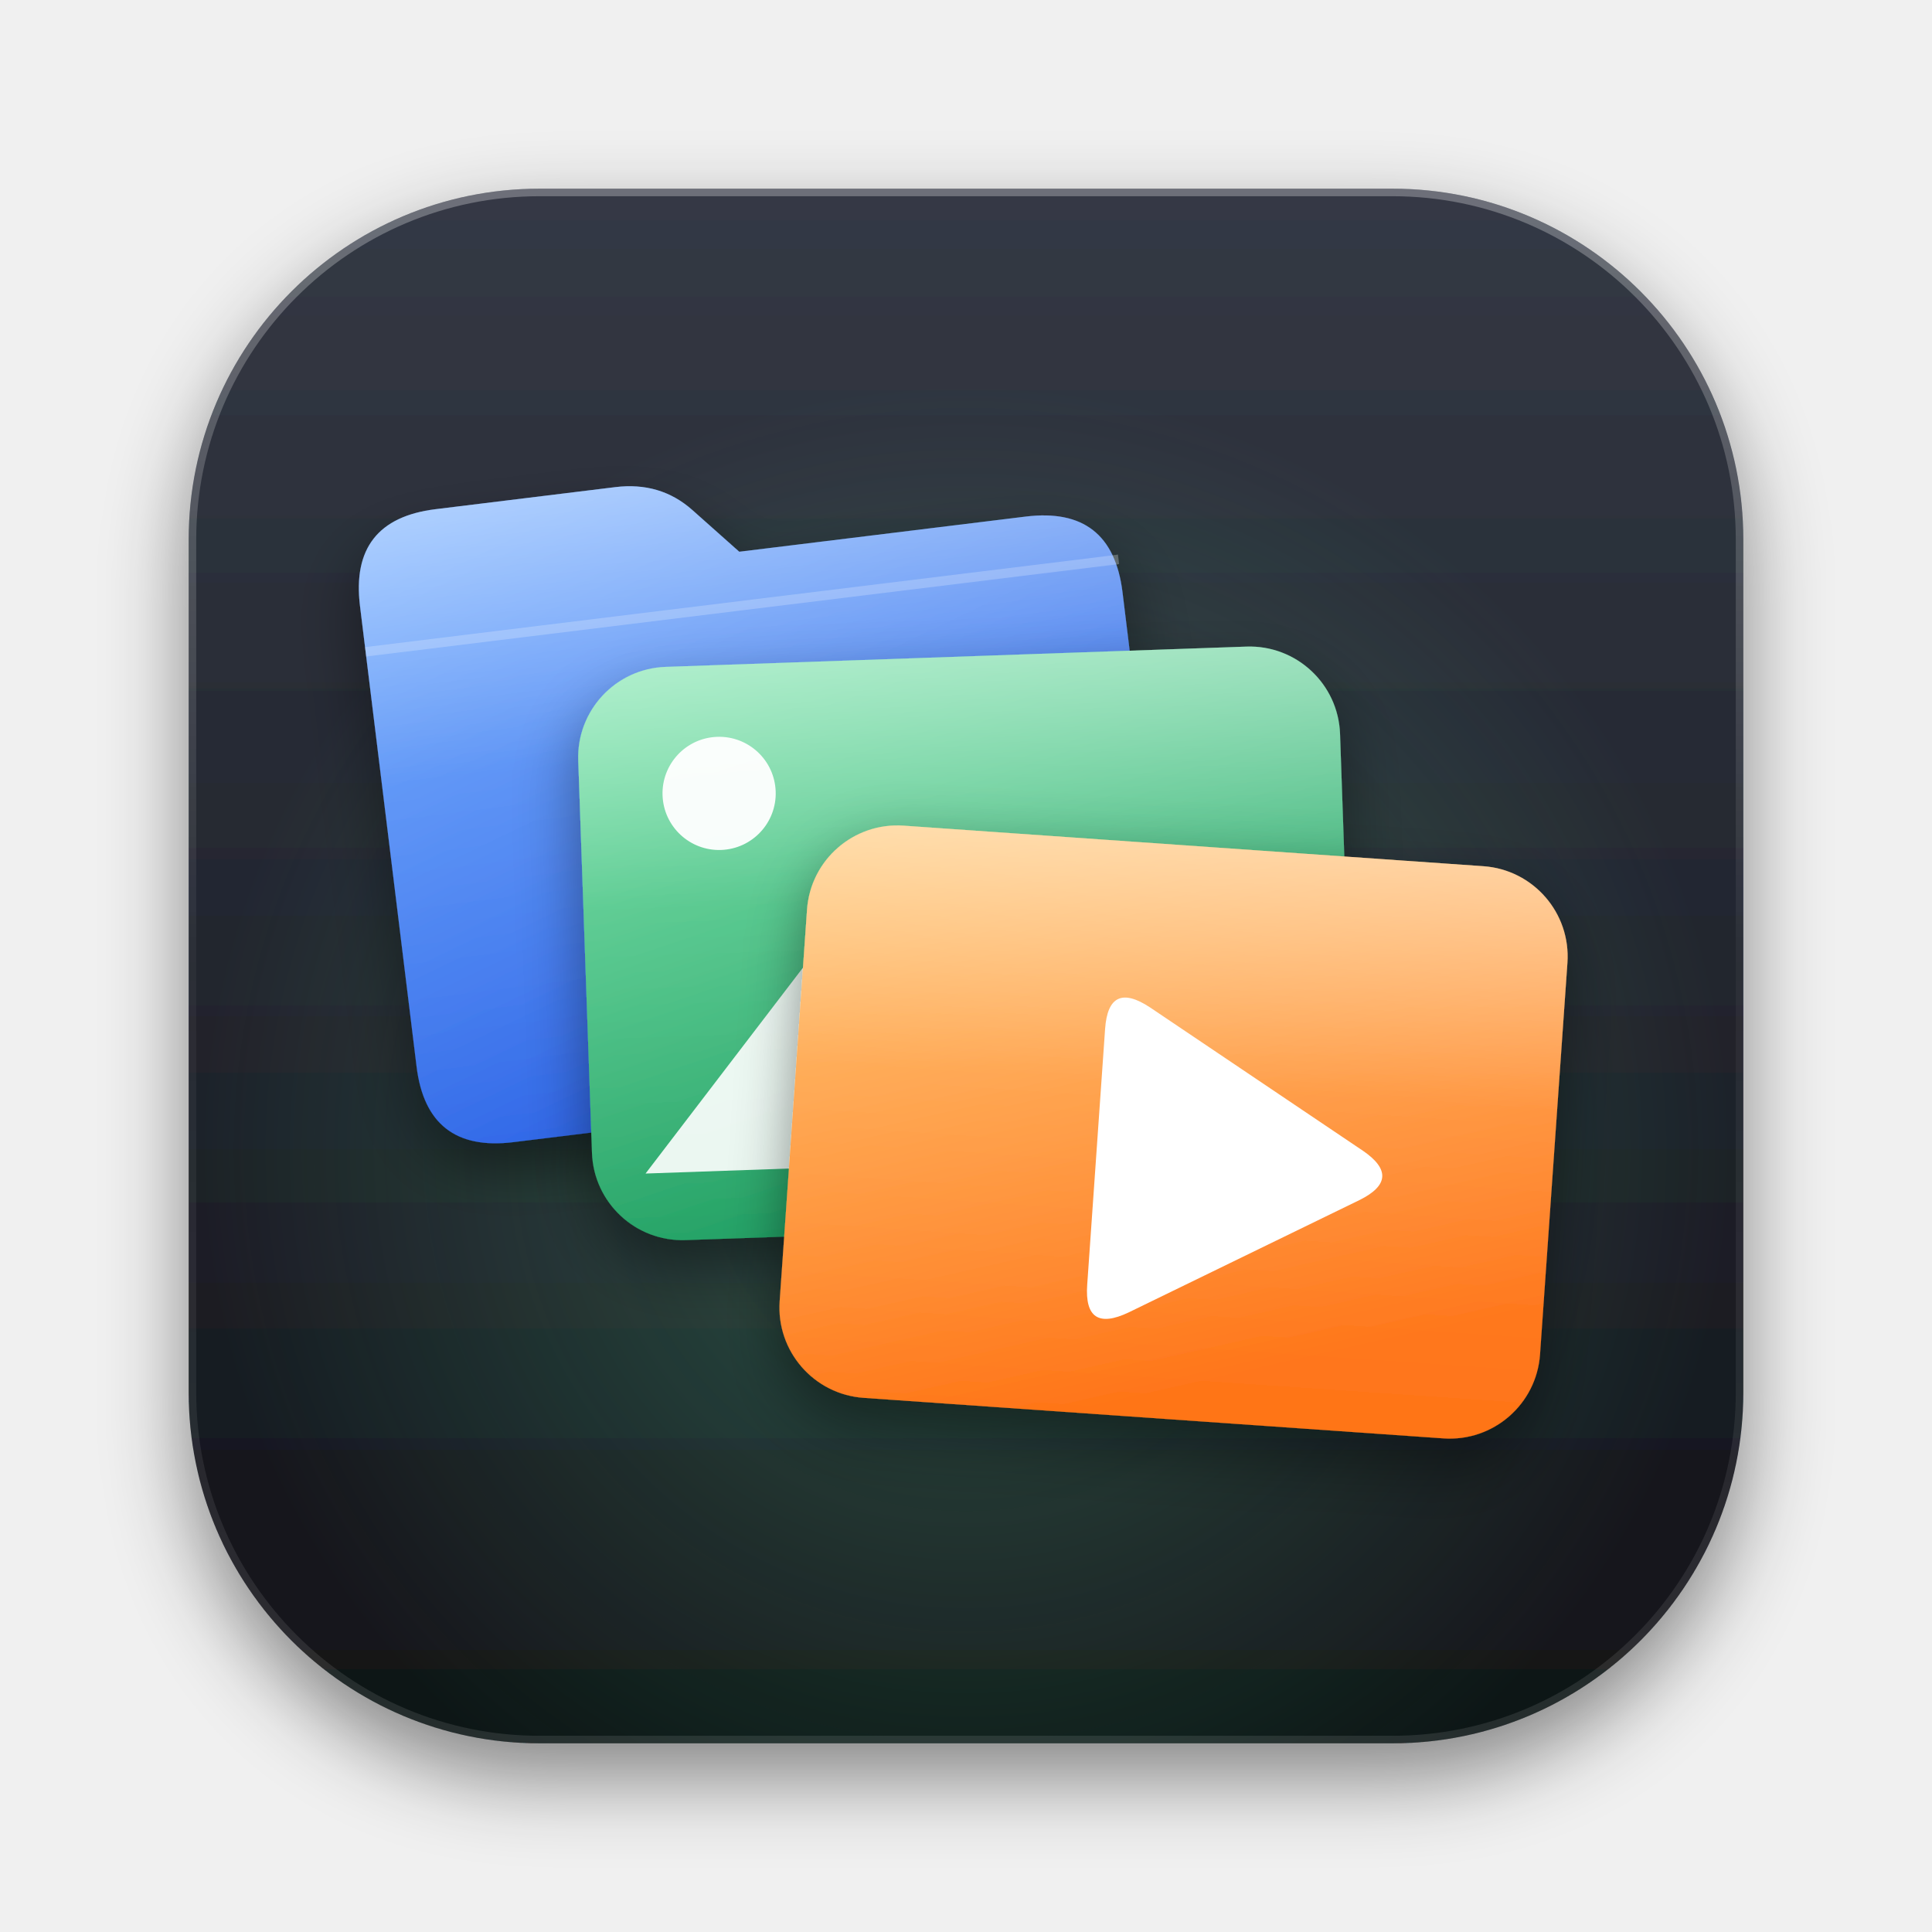
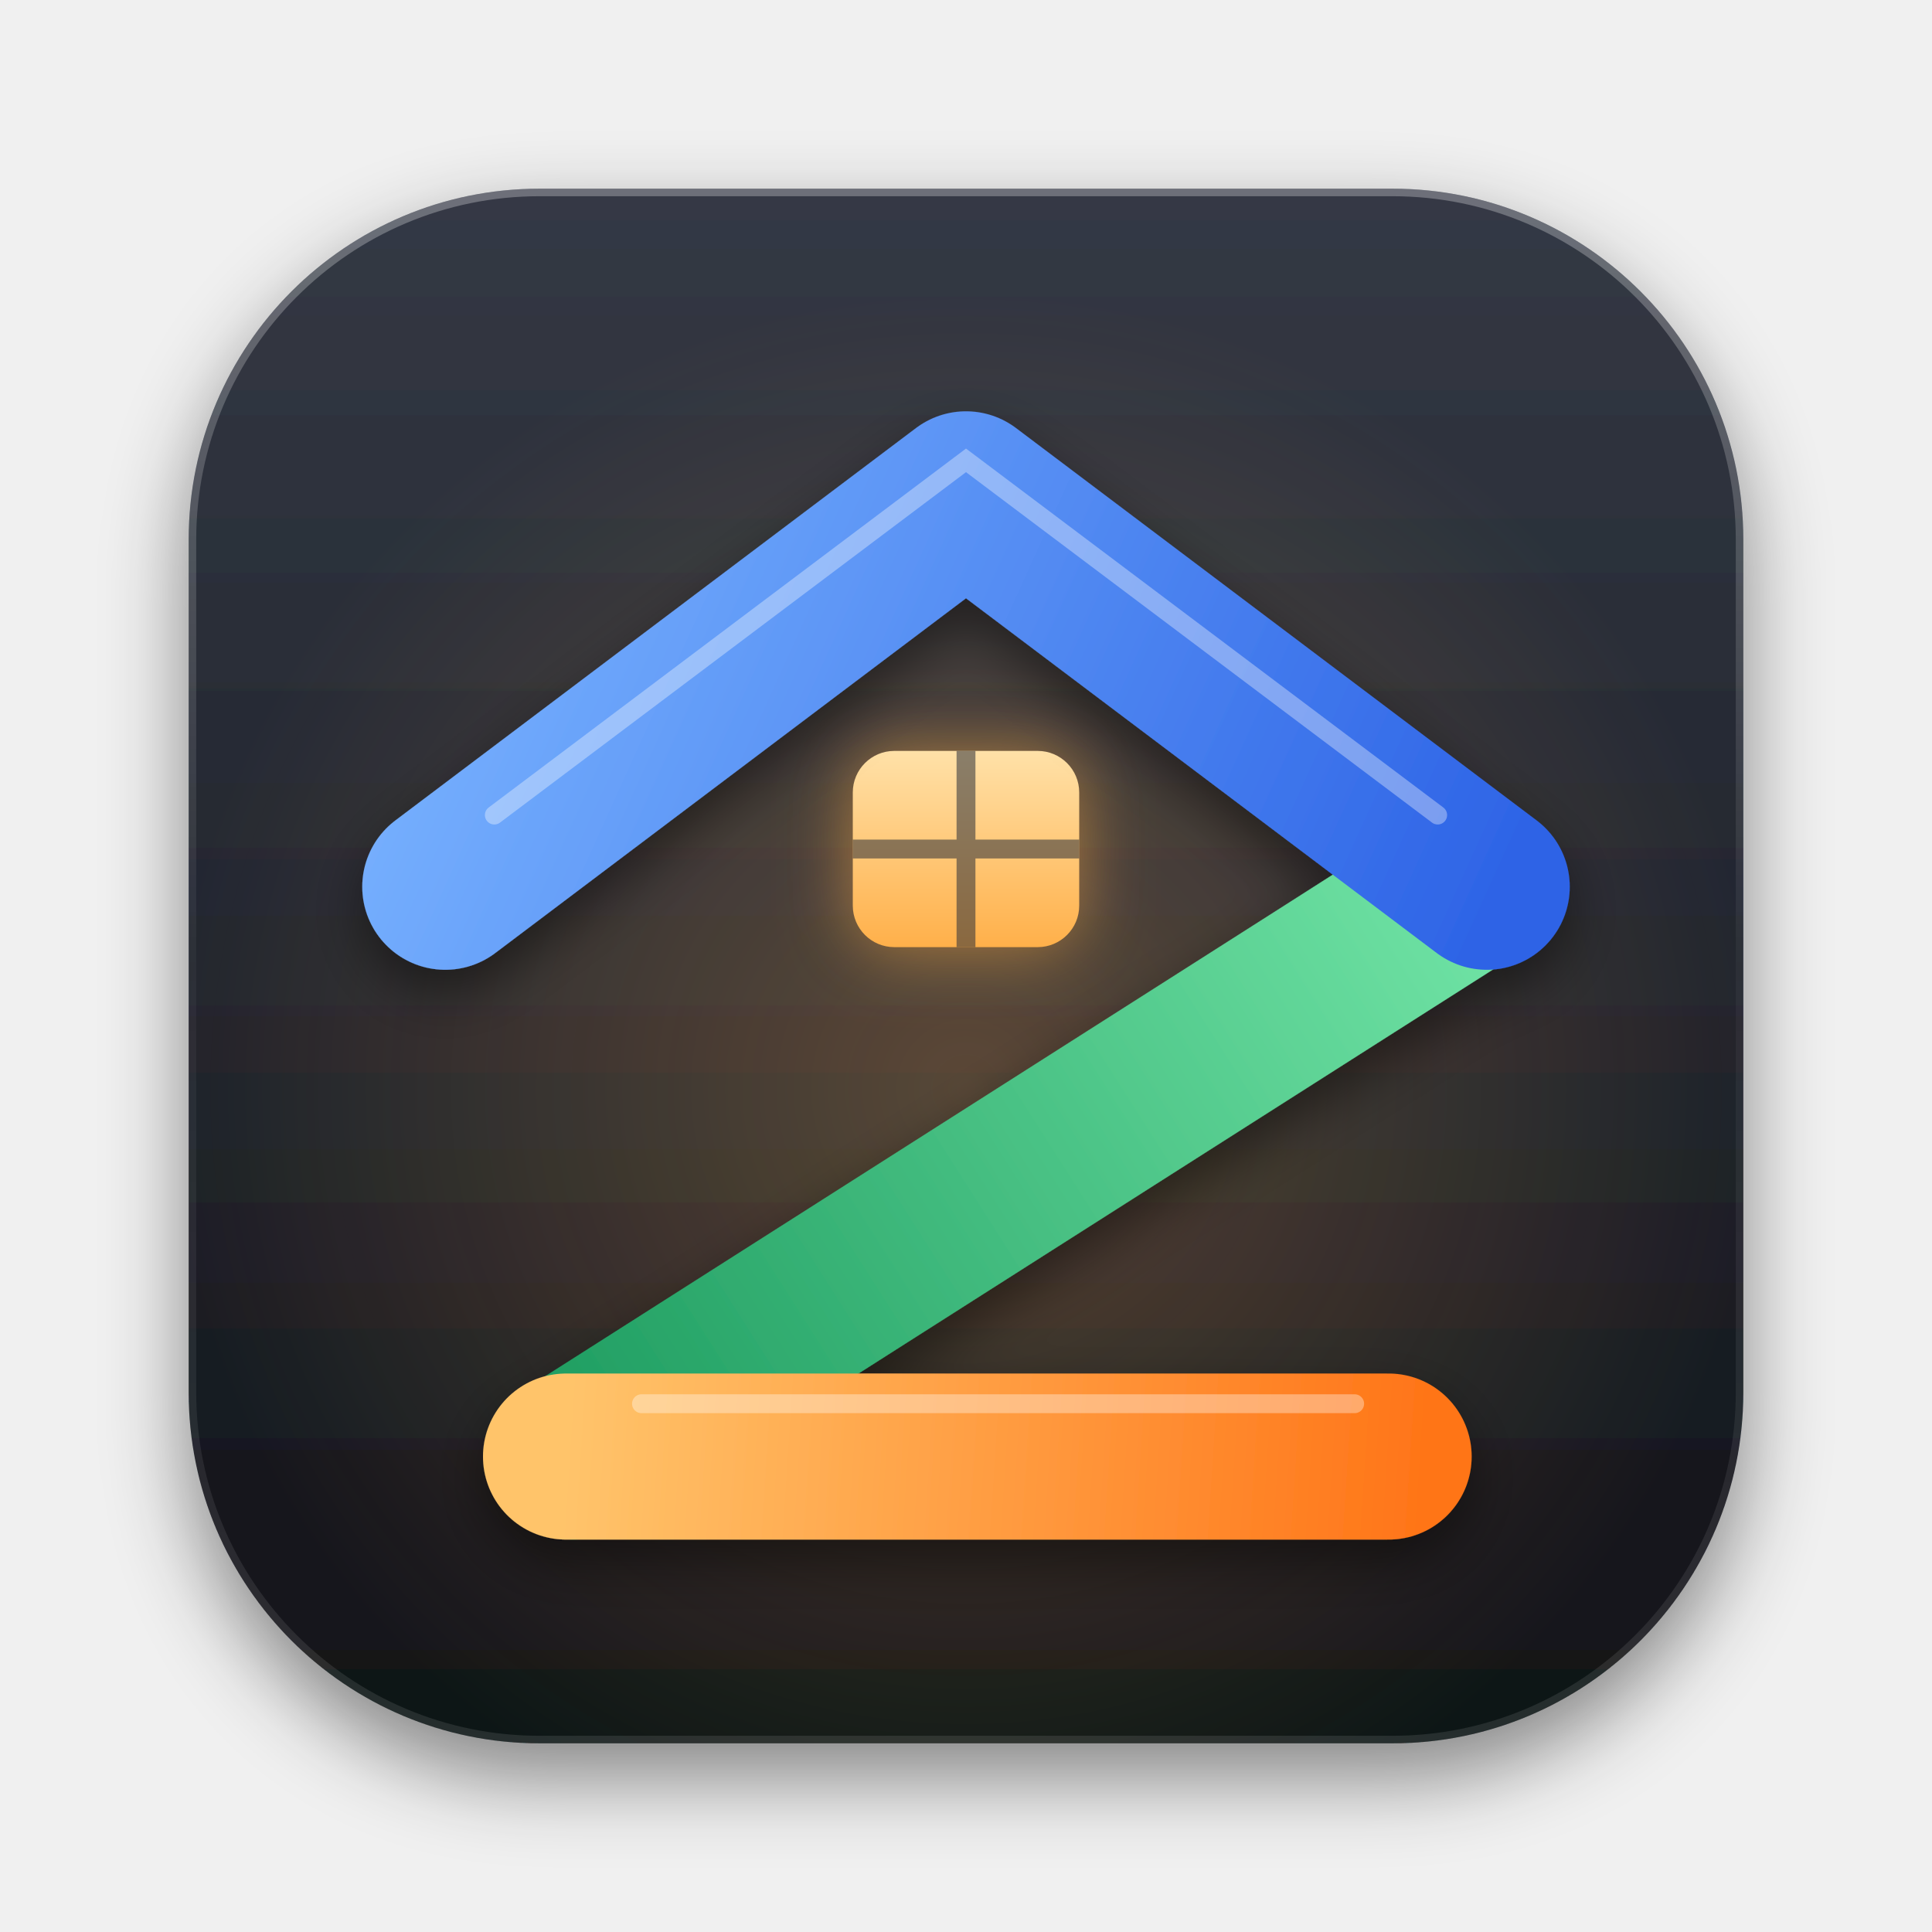
<svg xmlns="http://www.w3.org/2000/svg" viewBox="0 0 1024 1024">
  <defs>
    <linearGradient id="body" x1="0" y1="0" x2="0" y2="1">
      <stop offset="0" stop-color="#343945" />
      <stop offset="1" stop-color="#101217" />
    </linearGradient>
    <linearGradient id="rim" x1="0" y1="0" x2="0" y2="1">
      <stop offset="0" stop-color="#ffffff" stop-opacity="0.28" />
      <stop offset="0.5" stop-color="#ffffff" stop-opacity="0.04" />
      <stop offset="1" stop-color="#ffffff" stop-opacity="0.10" />
    </linearGradient>
-     <radialGradient id="glow" cx="0.5" cy="0.62" r="0.5">
-       <stop offset="0" stop-color="#5fd39a" stop-opacity="0.30" />
-       <stop offset="1" stop-color="#5fd39a" stop-opacity="0" />
+     <radialGradient id="glow" cx="0.5" cy="0.58" r="0.52">
+       <stop offset="0" stop-color="#ffb35c" stop-opacity="0.26" />
+       <stop offset="1" stop-color="#ffb35c" stop-opacity="0" />
    </radialGradient>
-     <linearGradient id="blue" x1="0" y1="0" x2="0.4" y2="1">
-       <stop offset="0" stop-color="#6aa8ff" />
+     <linearGradient id="blue" gradientUnits="userSpaceOnUse" x1="236" y1="250" x2="788" y2="500">
+       <stop offset="0" stop-color="#7ab4ff" />
      <stop offset="1" stop-color="#2d63e6" />
    </linearGradient>
-     <linearGradient id="green" x1="0" y1="0" x2="0.4" y2="1">
+     <linearGradient id="green" gradientUnits="userSpaceOnUse" x1="772" y1="474" x2="304" y2="772">
      <stop offset="0" stop-color="#6fe2a4" />
      <stop offset="1" stop-color="#1f9d61" />
    </linearGradient>
-     <linearGradient id="orange" x1="0" y1="0" x2="0.4" y2="1">
+     <linearGradient id="orange" gradientUnits="userSpaceOnUse" x1="300" y1="760" x2="760" y2="790">
      <stop offset="0" stop-color="#ffc46b" />
      <stop offset="1" stop-color="#ff7417" />
    </linearGradient>
-     <linearGradient id="sheen" x1="0" y1="0" x2="0" y2="1">
-       <stop offset="0" stop-color="#ffffff" stop-opacity="0.45" />
-       <stop offset="0.42" stop-color="#ffffff" stop-opacity="0.08" />
-       <stop offset="1" stop-color="#ffffff" stop-opacity="0" />
+     <linearGradient id="window" x1="0" y1="0" x2="0" y2="1">
+       <stop offset="0" stop-color="#ffe1a8" />
+       <stop offset="1" stop-color="#ffb04a" />
    </linearGradient>
    <filter id="drop" x="-20%" y="-20%" width="140%" height="150%">
      <feDropShadow dx="0" dy="18" stdDeviation="22" flood-color="#000" flood-opacity="0.45" />
    </filter>
-     <filter id="card" x="-30%" y="-30%" width="160%" height="170%">
-       <feDropShadow dx="0" dy="14" stdDeviation="16" flood-color="#000" flood-opacity="0.42" />
+     <filter id="lift" x="-30%" y="-30%" width="160%" height="170%">
+       <feDropShadow dx="0" dy="12" stdDeviation="14" flood-color="#000" flood-opacity="0.45" />
+     </filter>
+     <filter id="lamp" x="-100%" y="-100%" width="300%" height="300%">
+       <feGaussianBlur stdDeviation="18" />
    </filter>
    <clipPath id="squircle">
      <rect x="100" y="100" width="824" height="824" rx="186" />
    </clipPath>
  </defs>
  <g filter="url(#drop)">
    <rect x="100" y="100" width="824" height="824" rx="186" fill="url(#body)" />
  </g>
  <g clip-path="url(#squircle)">
    <rect x="100" y="100" width="824" height="824" fill="url(#glow)" />
  </g>
  <rect x="102" y="102" width="820" height="820" rx="184" fill="none" stroke="url(#rim)" stroke-width="4" />
-   <g transform="rotate(-7 402 400)" filter="url(#card)">
-     <path d="M202 296 q0-46 46-46 h96 q24 0 39 17 l22 25 h153 q46 0 46 46 v204 q0 46-46 46 h-310 q-46 0-46-46z" fill="url(#blue)" />
-     <path d="M202 296 q0-46 46-46 h96 q24 0 39 17 l22 25 h153 q46 0 46 46 v204 q0 46-46 46 h-310 q-46 0-46-46z" fill="url(#sheen)" />
-     <rect x="202" y="318" width="402" height="5" fill="#ffffff" fill-opacity="0.22" />
+   <rect x="452" y="398" width="120" height="104" rx="22" fill="#ffb04a" opacity="0.55" filter="url(#lamp)" />
+   <rect x="452" y="398" width="120" height="104" rx="22" fill="url(#window)" />
+   <path d="M512 398 v104 M452 450 h120" stroke="#2a2e38" stroke-opacity="0.55" stroke-width="10" />
+   <g filter="url(#lift)" fill="none" stroke-linecap="round" stroke-linejoin="round" stroke-width="88">
+     <path d="M772 474 L304 772" stroke="url(#green)" />
+     <path d="M300 772 H736" stroke="url(#orange)" />
+     <path d="M236 470 L512 262 L788 470" stroke="url(#blue)" />
  </g>
-   <g transform="rotate(-2 512 500)" filter="url(#card)">
-     <rect x="310" y="348" width="404" height="304" rx="48" fill="url(#green)" />
-     <rect x="310" y="348" width="404" height="304" rx="48" fill="url(#sheen)" />
-     <circle cx="384" cy="416" r="30" fill="#ffffff" fill-opacity="0.95" />
-     <path d="M338 616 l92-112 l58 68 l38-42 l74 86z" fill="#ffffff" fill-opacity="0.9" />
-   </g>
-   <g transform="rotate(4 622 600)" filter="url(#card)">
-     <rect x="420" y="448" width="404" height="304" rx="48" fill="url(#orange)" />
-     <rect x="420" y="448" width="404" height="304" rx="48" fill="url(#sheen)" />
-     <path d="M582 548 q0-26 23-13 l118 68 q22 13 0 26 l-118 68 q-23 13-23-13z" fill="#ffffff" />
+   <g fill="none" stroke="#ffffff" stroke-linecap="round" stroke-opacity="0.35" stroke-width="10">
+     <path d="M262 432 L512 244 L762 432" />
+     <path d="M340 744 H718" />
  </g>
</svg>
